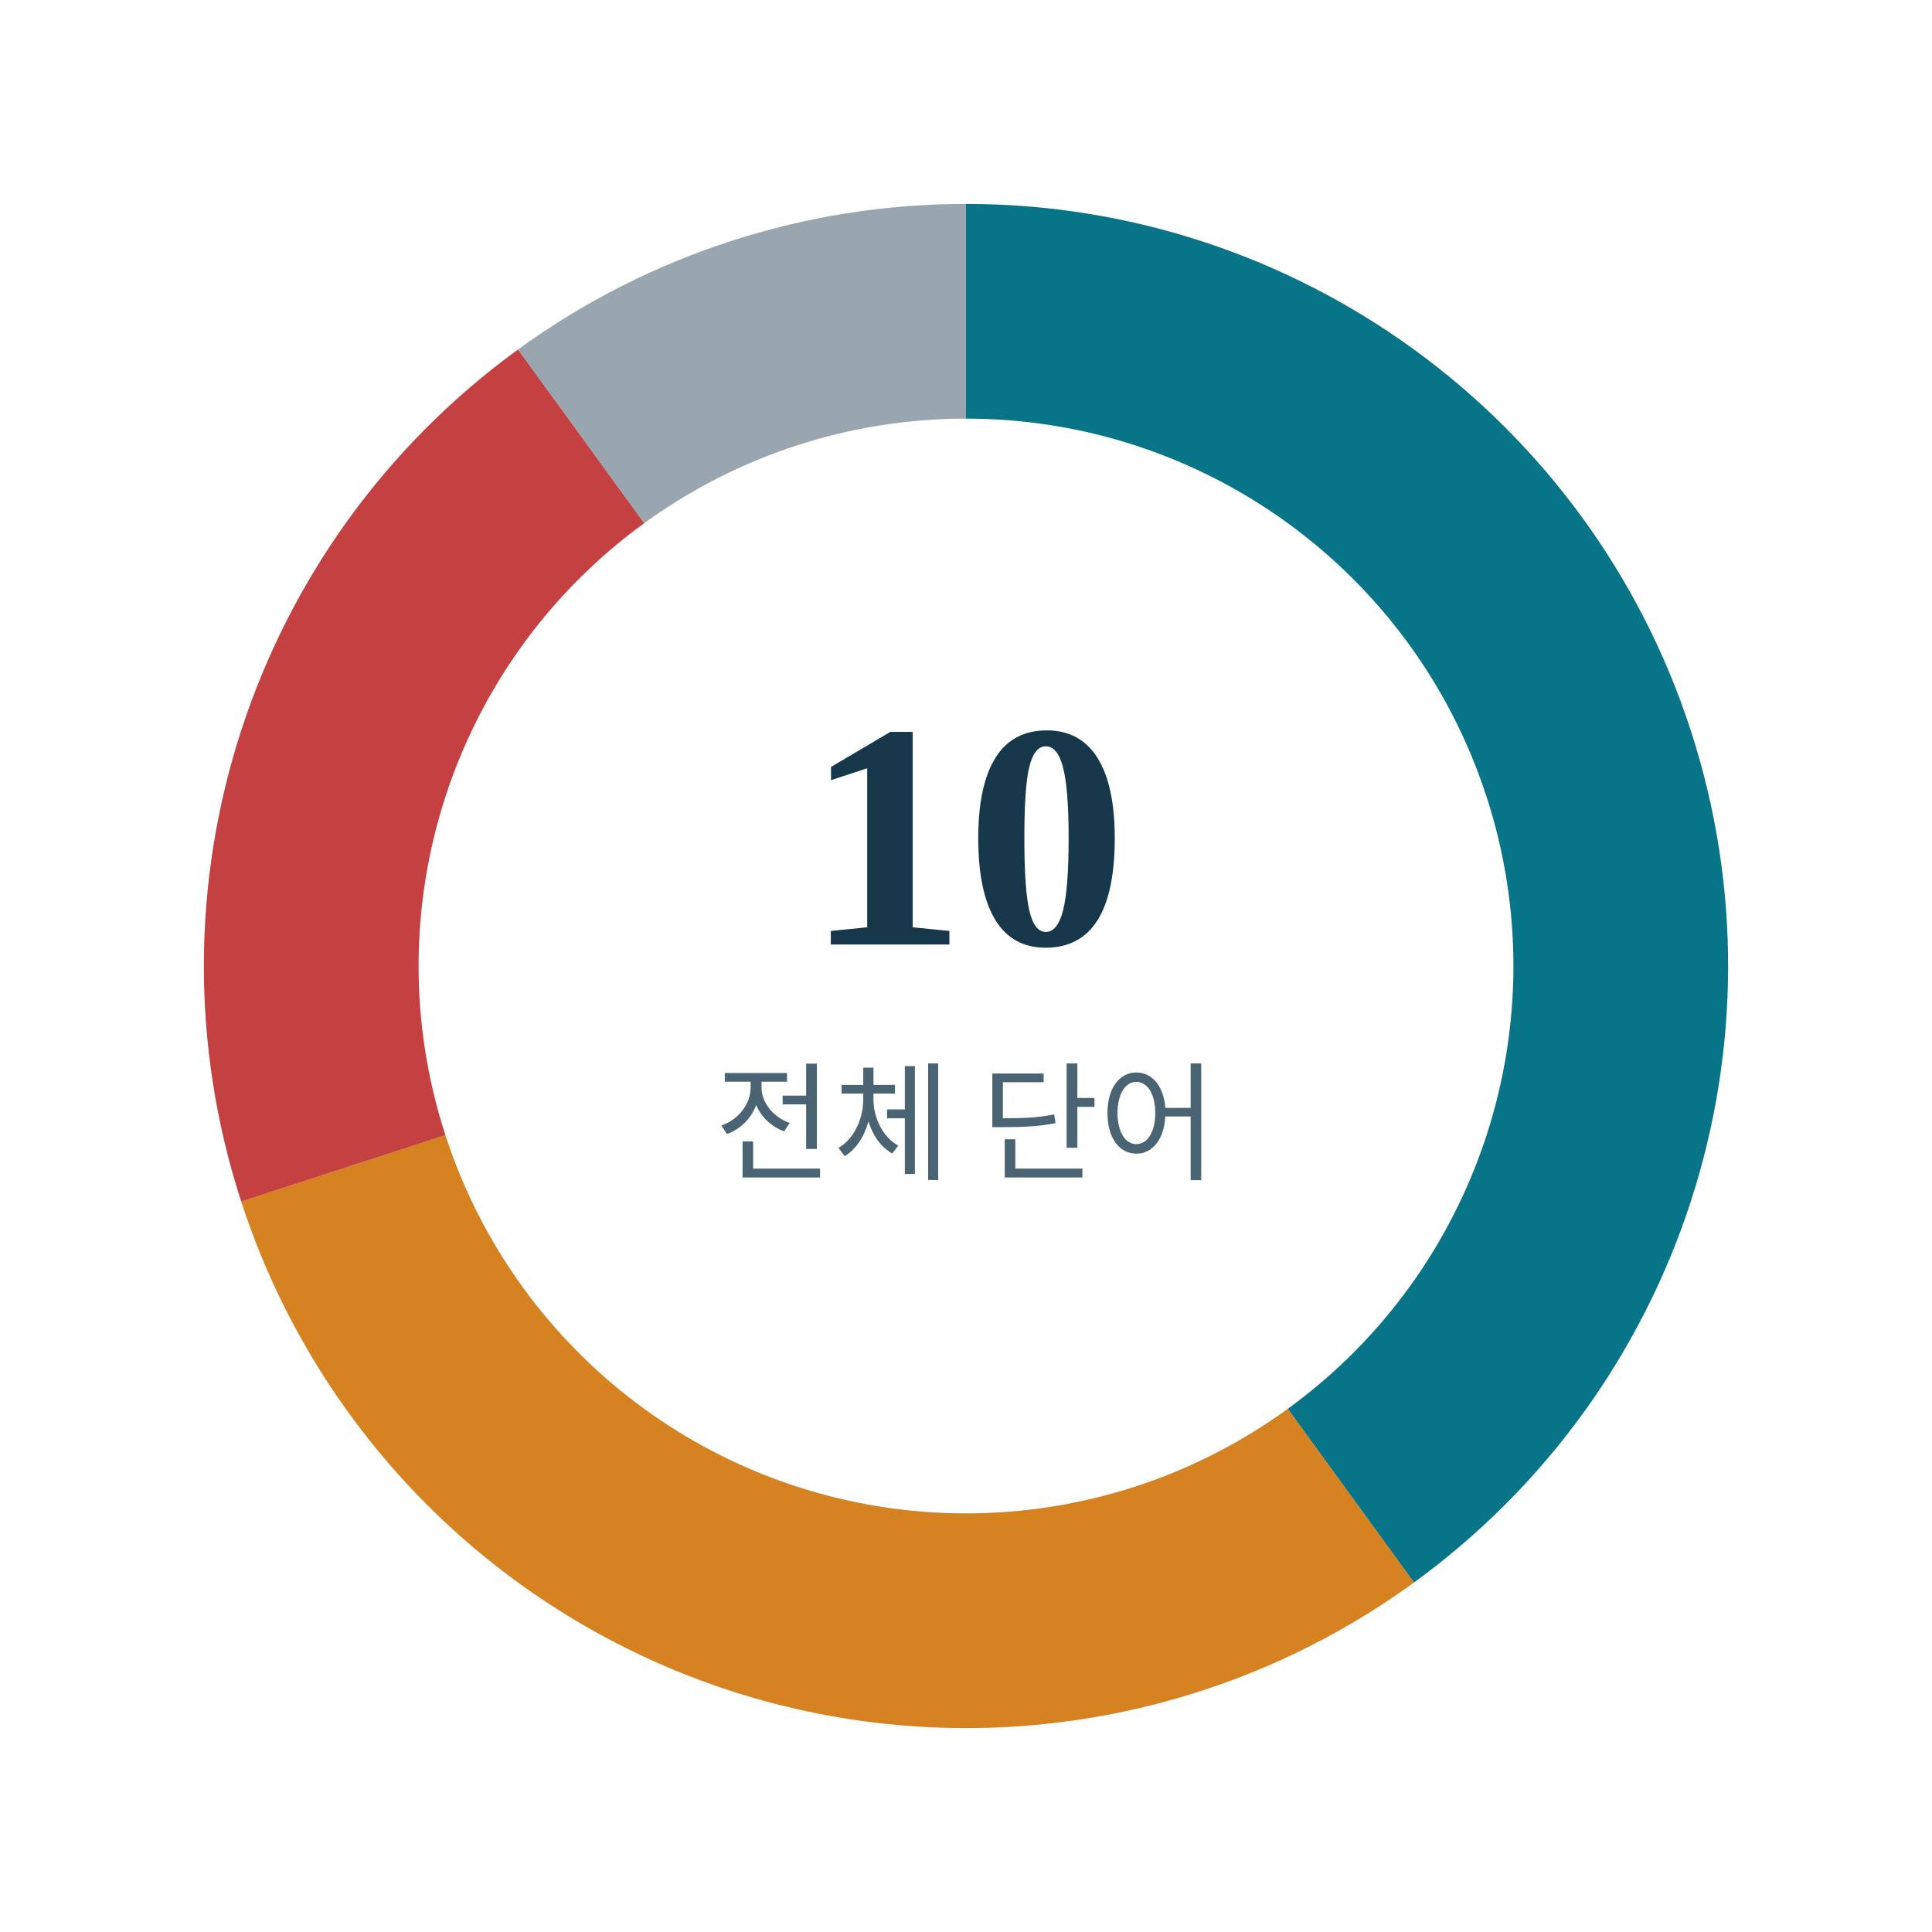
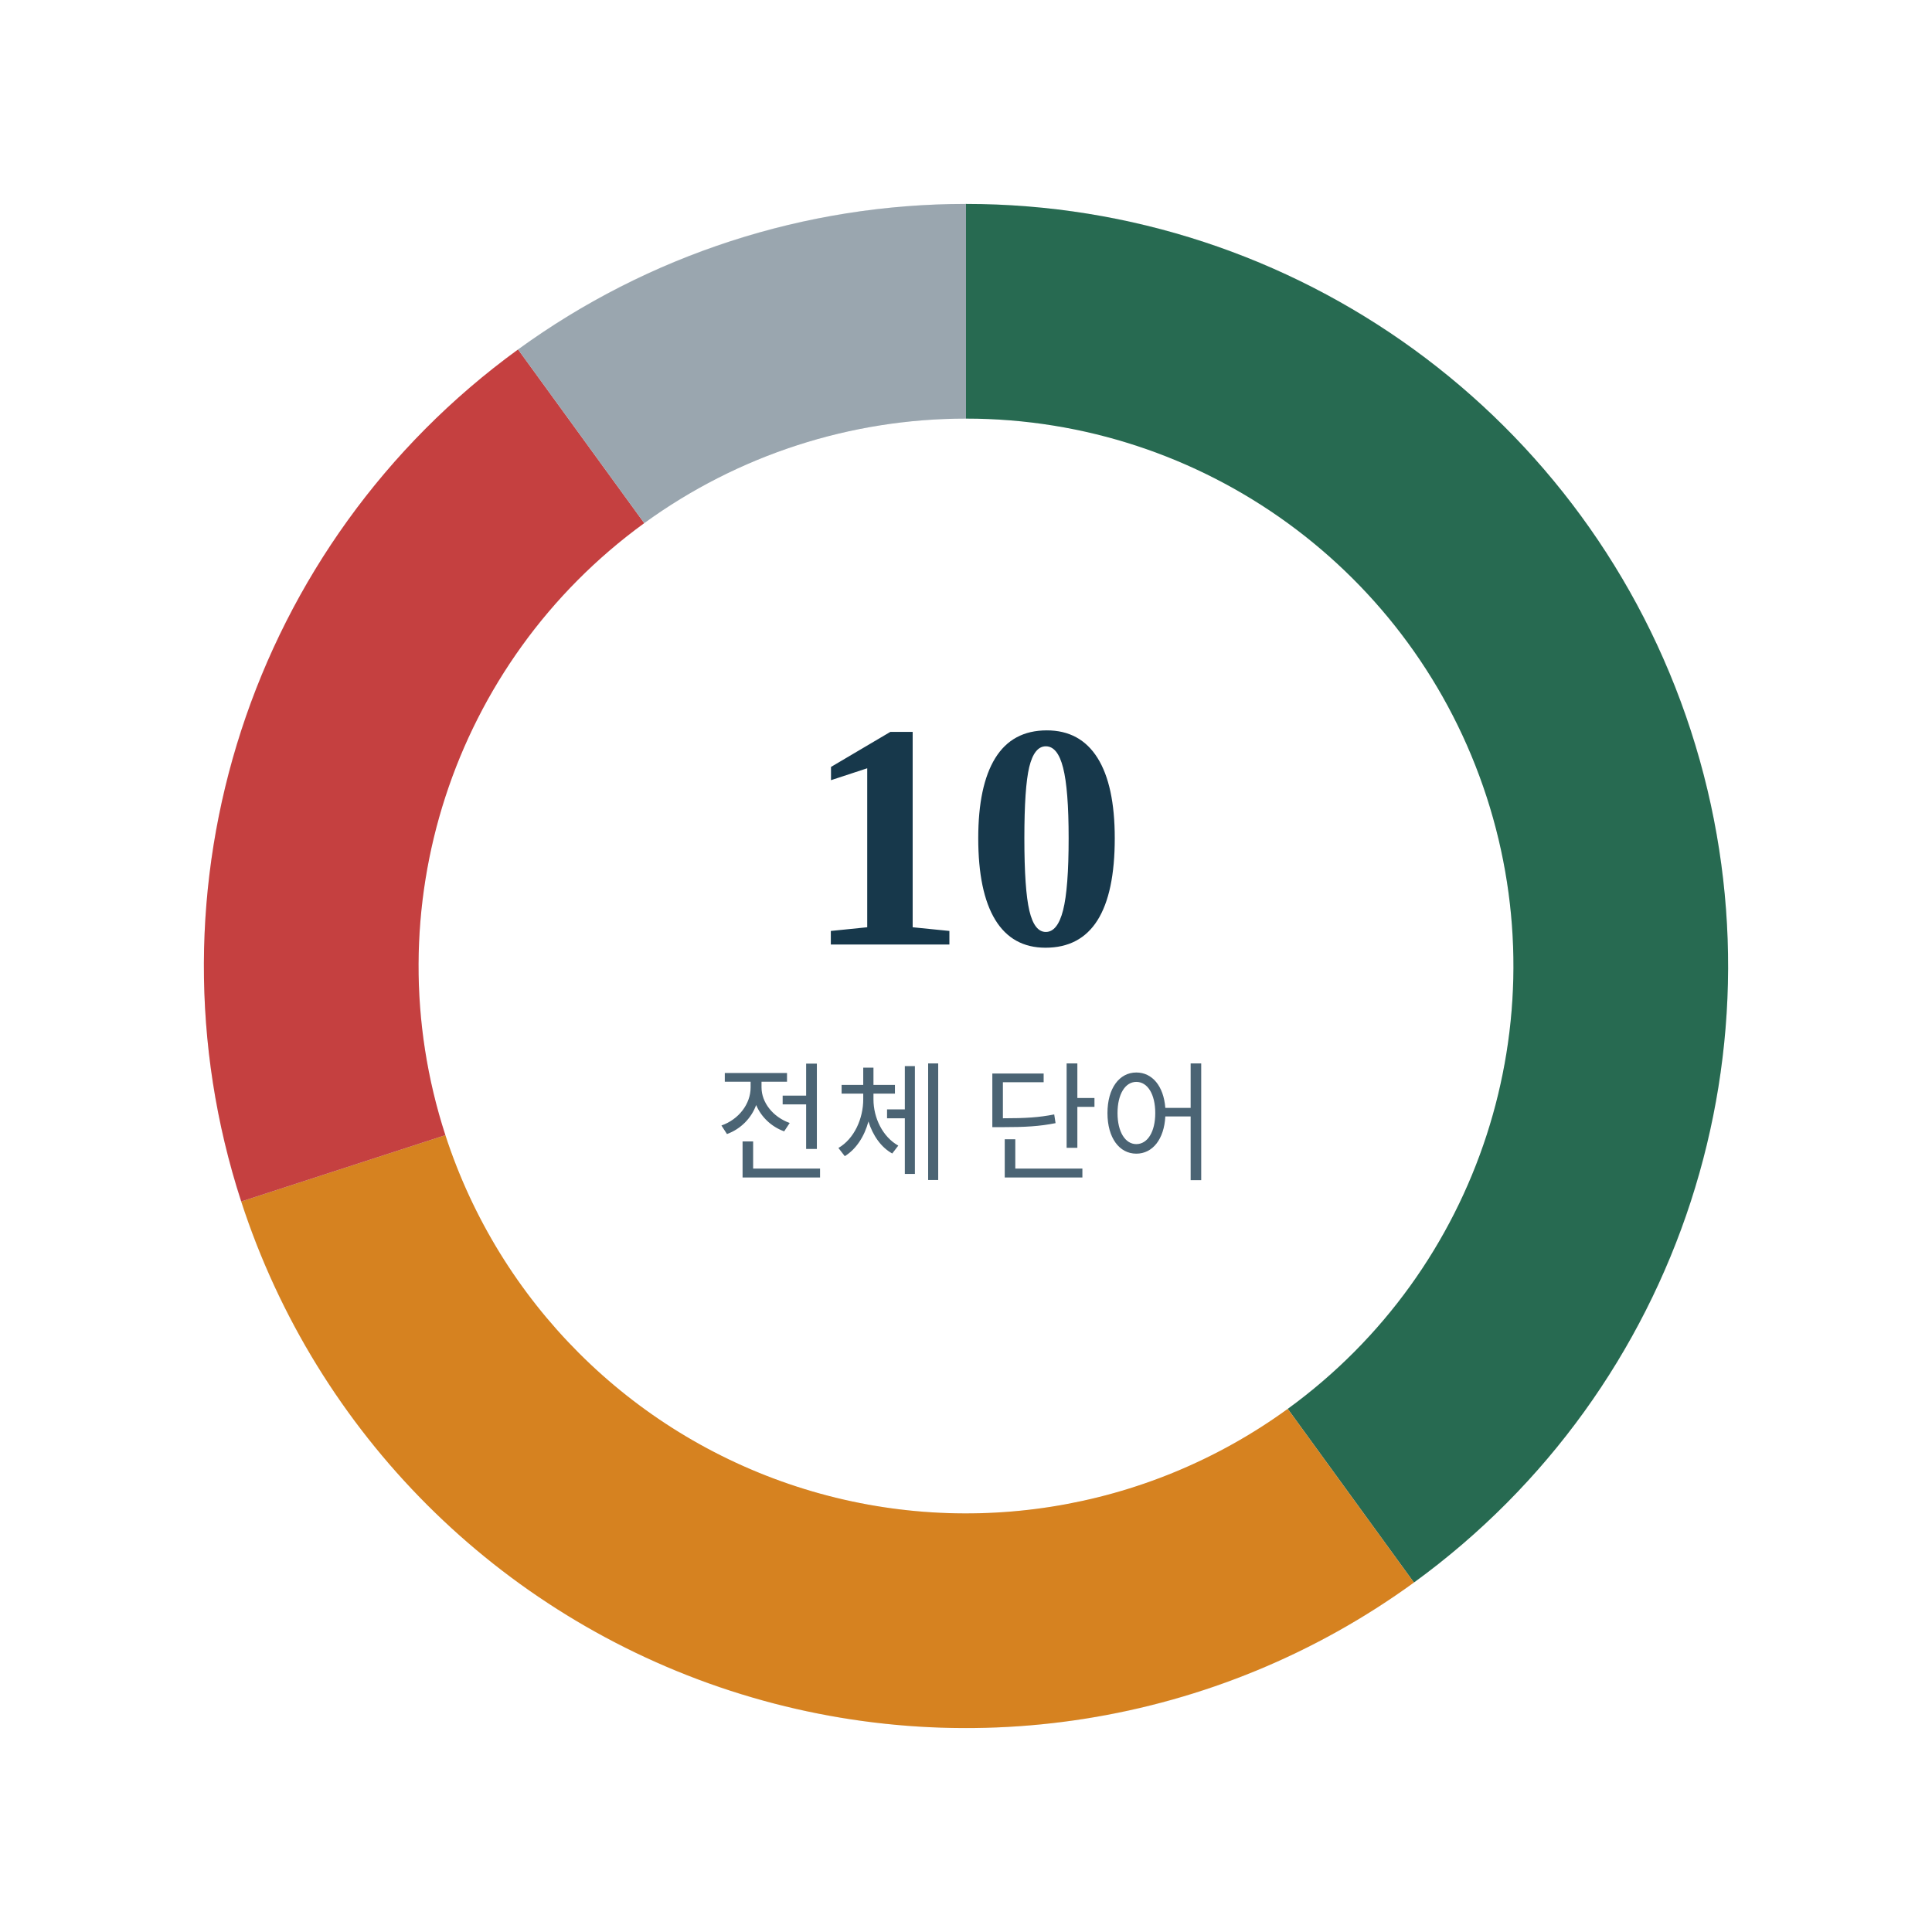
<svg xmlns="http://www.w3.org/2000/svg" class="donut-svg" viewBox="0 0 180 180" role="img" aria-label="검증용 · 전체 10개 · 아는 단어 4개 40%, 애매한 단어 3개 30%, 모르는 단어 2개 20%, 교사 확인 대기 1개 10%">
  <path d="M 90 19 A 71 71 0 1 1 90 161 A 71 71 0 1 1 90 19 Z M 90 39 A 51 51 0 1 0 90 141 A 51 51 0 1 0 90 39 Z" fill="#E7ECEF" fill-rule="evenodd" />
-   <path d="M 90 19 A 71 71 0 0 1 131.733 147.44 L 119.977 131.26 A 51 51 0 0 0 90 39 Z" fill="#087487" fill-rule="evenodd" />
+   <path d="M 90 19 A 71 71 0 0 1 131.733 147.44 L 119.977 131.26 A 51 51 0 0 0 90 39 Z" fill="#276a51" fill-rule="evenodd" />
  <path d="M 131.733 147.44 A 71 71 0 0 1 22.475 111.94 L 41.496 105.76 A 51 51 0 0 0 119.977 131.26 Z" fill="#D68220" fill-rule="evenodd" />
  <path d="M 22.475 111.94 A 71 71 0 0 1 48.267 32.56 L 60.023 48.74 A 51 51 0 0 0 41.496 105.76 Z" fill="#C54040" fill-rule="evenodd" />
  <path d="M 48.267 32.56 A 71 71 0 0 1 90 19 L 90 39 A 51 51 0 0 0 60.023 48.74 Z" fill="#9AA6AF" fill-rule="evenodd" />
  <text x="90" y="88" text-anchor="middle" font-size="30" font-weight="700" fill="#17384B">10</text>
  <text x="90" y="109" text-anchor="middle" font-size="12" fill="#4B6474">전체 단어</text>
</svg>
